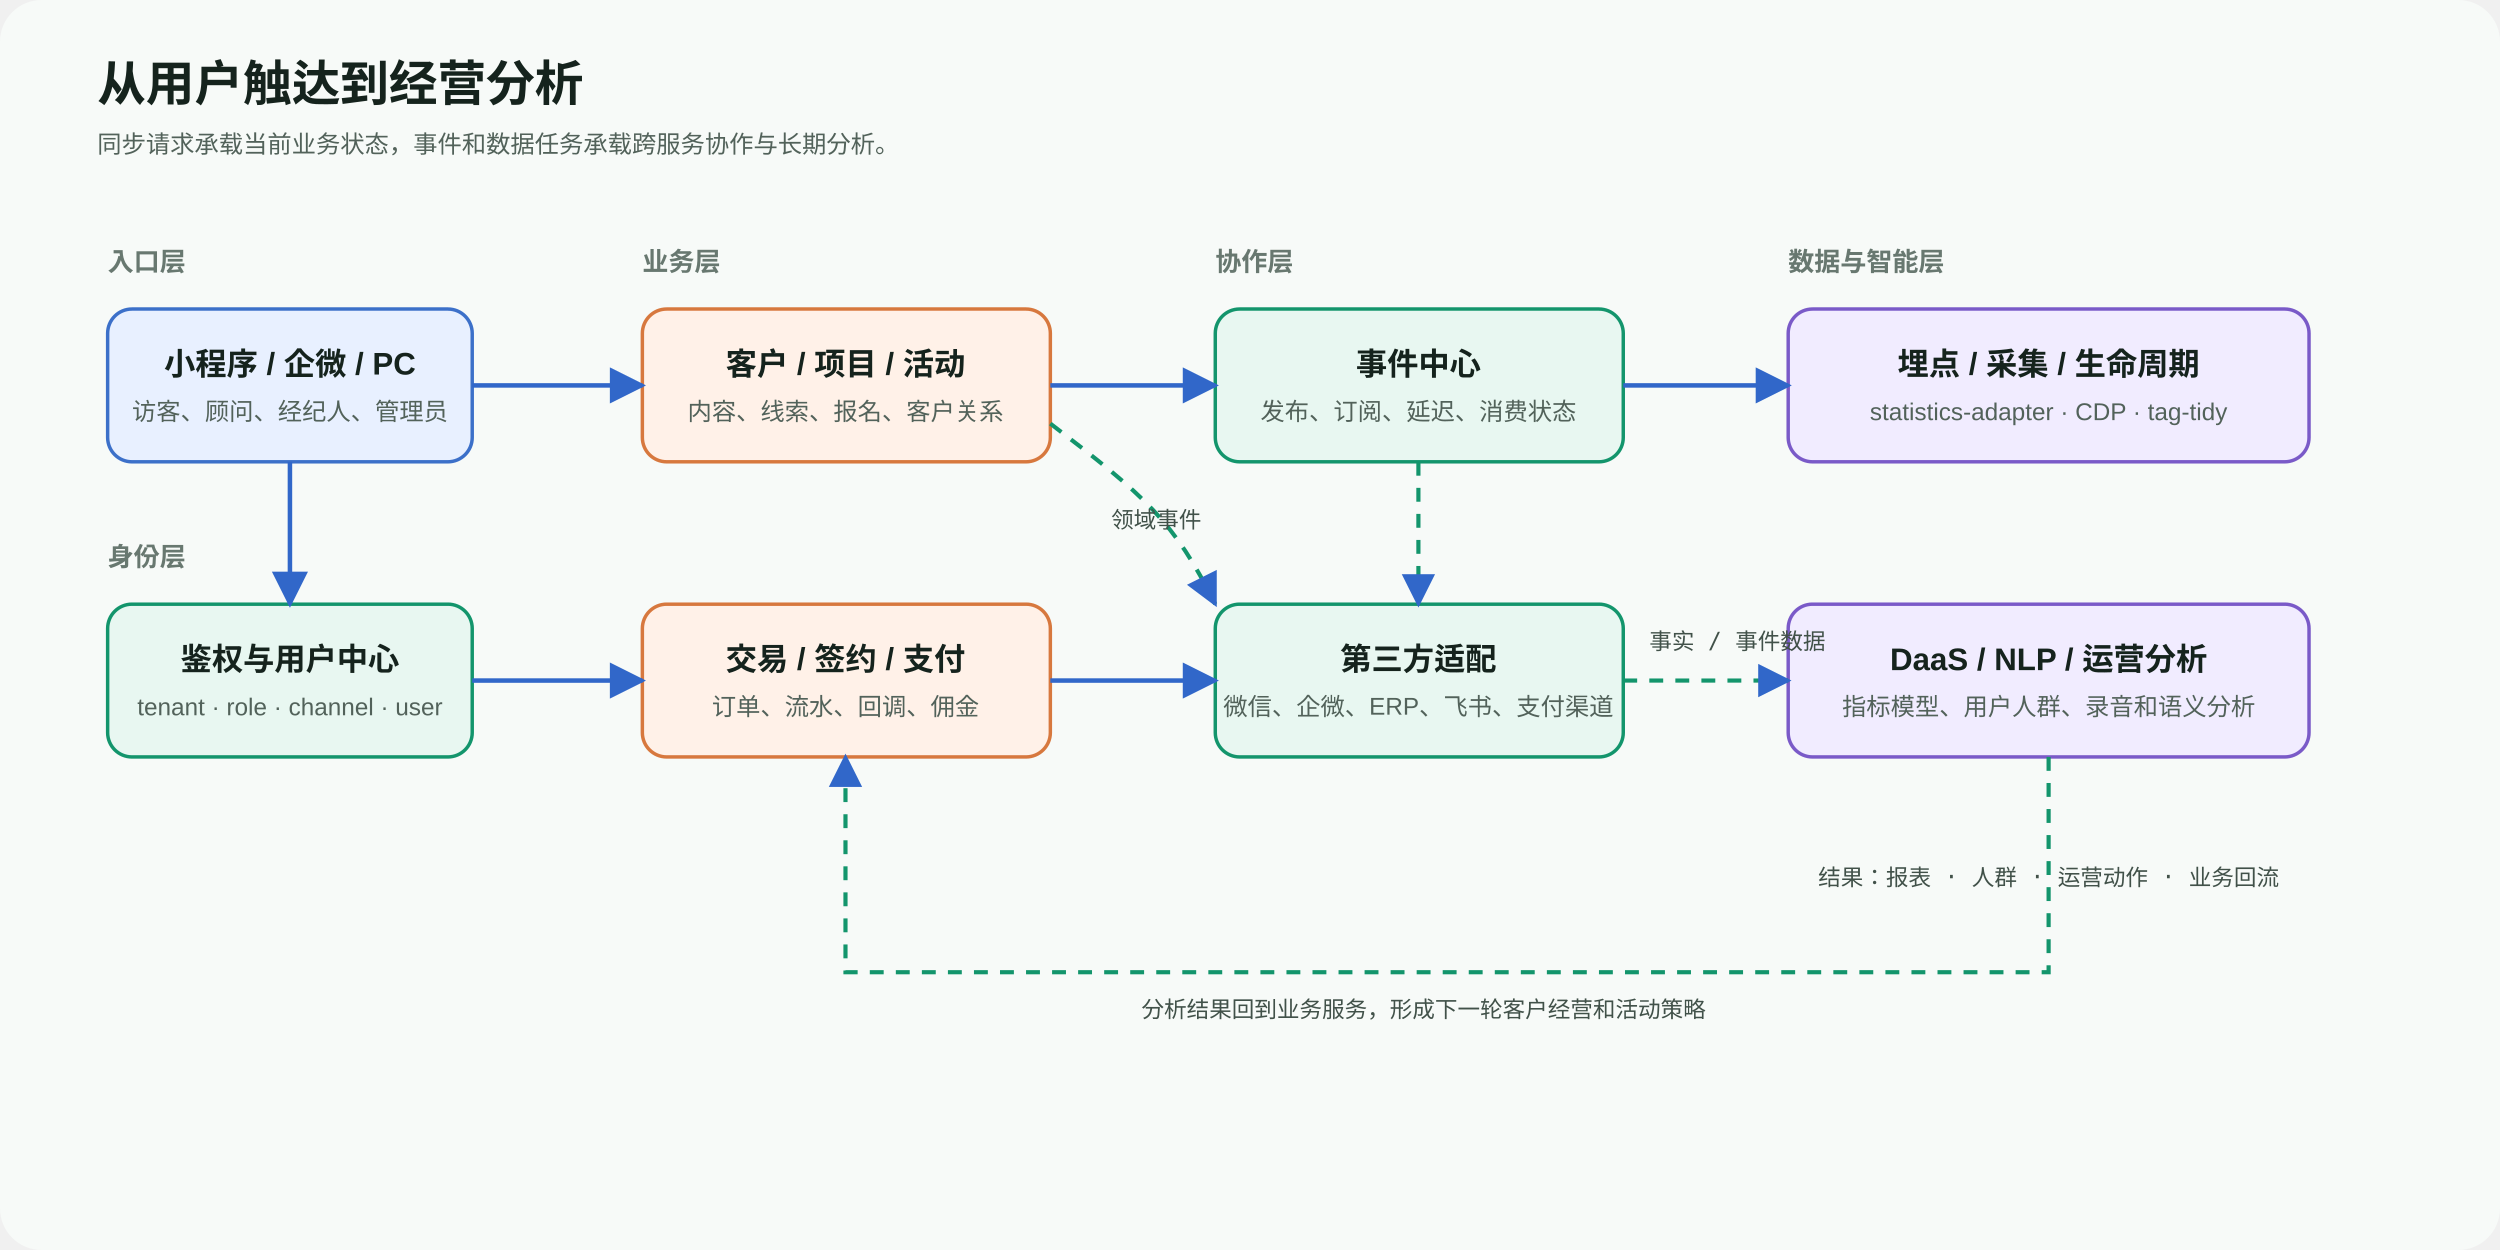
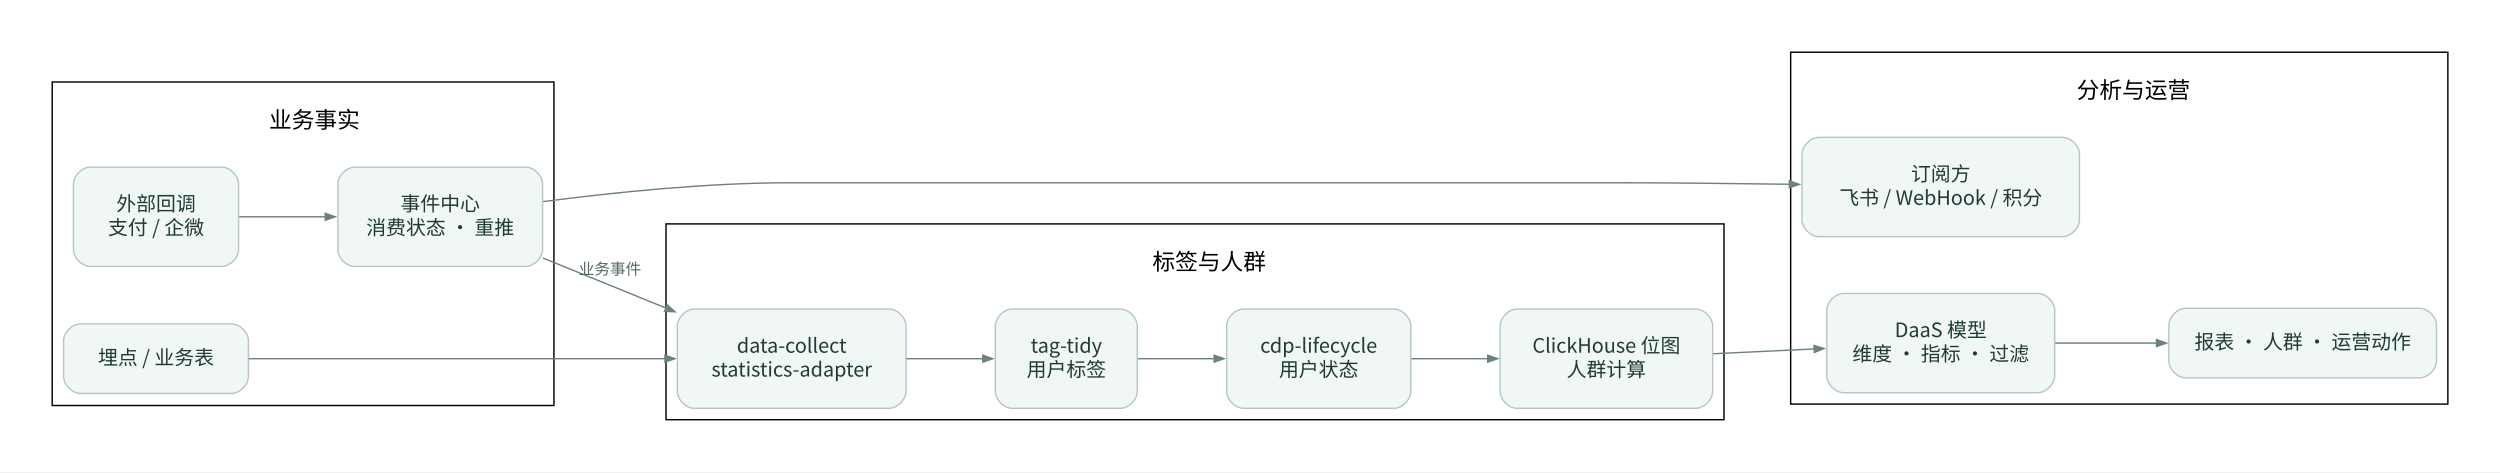
- <svg xmlns="http://www.w3.org/2000/svg" width="1440" height="720" viewBox="0 0 1440 720" role="img" aria-labelledby="title desc">
-   <defs>
-     <marker id="arrow" viewBox="0 0 10 10" refX="9" refY="5" markerWidth="8" markerHeight="8" orient="auto">
-       <path d="M0 0L10 5L0 10z" fill="#3167c9" />
-     </marker>
-     <style>
-       .bg{fill:#f7faf8}.box{fill:#fff;stroke:#ccd8d2;stroke-width:2}.blue{fill:#e8f0ff;stroke:#3c70c9;stroke-width:2}.green{fill:#e8f7f1;stroke:#13956c;stroke-width:2}.orange{fill:#fff1e8;stroke:#d7783e;stroke-width:2}.purple{fill:#f1ecff;stroke:#7a5ac8;stroke-width:2}.title{font:700 28px Arial,"PingFang SC","Microsoft YaHei",sans-serif;fill:#15231d}.head{font:700 18px Arial,"PingFang SC","Microsoft YaHei",sans-serif;fill:#15231d}.label{font:600 15px Arial,"PingFang SC","Microsoft YaHei",sans-serif;fill:#24332c}.small{font:14px Arial,"PingFang SC","Microsoft YaHei",sans-serif;fill:#52625a}.lane{font:700 15px Arial,"PingFang SC","Microsoft YaHei",sans-serif;fill:#687870}.line{stroke:#3167c9;stroke-width:2.6;fill:none;marker-end:url(#arrow)}.event{stroke:#13956c;stroke-width:2.4;stroke-dasharray:8 7;fill:none;marker-end:url(#arrow)}.note{font:13px Menlo,Consolas,monospace;fill:#415149}
-     </style>
-   </defs>
-   <rect class="bg" width="1440" height="720" rx="24" />
-   <text class="title" x="56" y="58">从用户触达到经营分析</text>
-   <text class="small" x="56" y="88">同步请求承载当前业务状态，事件和数据任务承载跨服务协作与长期分析。</text>
-   <text class="lane" x="62" y="156">入口层</text>
-   <rect class="blue" x="62" y="178" width="210" height="88" rx="14" />
-   <text class="head" x="167" y="216" text-anchor="middle">小程序 / 企微 / PC</text>
-   <text class="small" x="167" y="242" text-anchor="middle">访客、顾问、经纪人、管理员</text>
-   <text class="lane" x="62" y="326">身份层</text>
-   <rect class="green" x="62" y="348" width="210" height="88" rx="14" />
-   <text class="head" x="167" y="386" text-anchor="middle">鉴权与用户中心</text>
-   <text class="small" x="167" y="412" text-anchor="middle">tenant · role · channel · user</text>
-   <text class="lane" x="370" y="156">业务层</text>
-   <rect class="orange" x="370" y="178" width="235" height="88" rx="14" />
-   <text class="head" x="487" y="216" text-anchor="middle">客户 / 项目 / 活动</text>
-   <text class="small" x="487" y="242" text-anchor="middle">内容、线索、报名、客户关系</text>
-   <rect class="orange" x="370" y="348" width="235" height="88" rx="14" />
-   <text class="head" x="487" y="386" text-anchor="middle">交易 / 签约 / 支付</text>
-   <text class="small" x="487" y="412" text-anchor="middle">订单、流水、回调、佣金</text>
-   <text class="lane" x="700" y="156">协作层</text>
-   <rect class="green" x="700" y="178" width="235" height="88" rx="14" />
-   <text class="head" x="817" y="216" text-anchor="middle">事件中心</text>
-   <text class="small" x="817" y="242" text-anchor="middle">发布、订阅、延迟、消费状态</text>
-   <rect class="green" x="700" y="348" width="235" height="88" rx="14" />
-   <text class="head" x="817" y="386" text-anchor="middle">第三方适配</text>
-   <text class="small" x="817" y="412" text-anchor="middle">微信、企微、ERP、飞书、支付渠道</text>
-   <text class="lane" x="1030" y="156">数据与智能层</text>
-   <rect class="purple" x="1030" y="178" width="300" height="88" rx="14" />
-   <text class="head" x="1180" y="216" text-anchor="middle">埋点 / 采集 / 生命周期</text>
-   <text class="small" x="1180" y="242" text-anchor="middle">statistics-adapter · CDP · tag-tidy</text>
-   <rect class="purple" x="1030" y="348" width="300" height="88" rx="14" />
-   <text class="head" x="1180" y="386" text-anchor="middle">DaaS / NLP / 运营分析</text>
-   <text class="small" x="1180" y="412" text-anchor="middle">指标模型、用户人群、录音和语义分析</text>
-   <path class="line" d="M272 222H370" />
-   <path class="line" d="M167 266V348" />
-   <path class="line" d="M272 392H370" />
-   <path class="line" d="M605 222H700" />
-   <path class="line" d="M605 392H700" />
-   <path class="line" d="M935 222H1030" />
-   <path class="event" d="M605 244C660 286 676 300 700 348" />
-   <path class="event" d="M935 392H1030" />
-   <path class="event" d="M817 266V348" />
-   <text class="note" x="640" y="304">领域事件</text>
-   <text class="note" x="950" y="374">事实 / 事件数据</text>
-   <text class="note" x="1180" y="510" text-anchor="middle">结果：报表 · 人群 · 运营动作 · 业务回流</text>
-   <path class="event" d="M1180 436V560H487V436" />
-   <text class="note" x="820" y="586" text-anchor="middle">分析结果回到业务服务，形成下一轮客户经营和活动策略</text>
+ <svg xmlns="http://www.w3.org/2000/svg" width="1762pt" height="333pt" viewBox="0.00 0.00 1762.00 333.00">
+   <g id="graph0" class="graph" transform="scale(1 1) rotate(0) translate(28.8 303.8)">
+     <polygon fill="#ffffff" stroke="none" points="-28.8,28.8 -28.8,-303.8 1733.25,-303.8 1733.25,28.8 -28.8,28.8" />
+     <g id="clust1" class="cluster">
+       <polygon fill="#ffffff" stroke="black" points="8,-18 8,-246 361.61,-246 361.61,-18 8,-18" />
+       <text xml:space="preserve" text-anchor="start" x="160.8" y="-213.6" font-family="PingFang SC,Noto Sans CJK SC,Microsoft YaHei,sans-serif" font-size="16.00">业务事实</text>
+     </g>
+     <g id="clust2" class="cluster">
+       <polygon fill="#ffffff" stroke="black" points="440.61,-8 440.61,-146 1186.26,-146 1186.26,-8 440.61,-8" />
+       <text xml:space="preserve" text-anchor="start" x="783.43" y="-113.6" font-family="PingFang SC,Noto Sans CJK SC,Microsoft YaHei,sans-serif" font-size="16.00">标签与人群</text>
+     </g>
+     <g id="clust3" class="cluster">
+       <polygon fill="#ffffff" stroke="black" points="1233.26,-19 1233.26,-267 1696.45,-267 1696.45,-19 1233.26,-19" />
+       <text xml:space="preserve" text-anchor="start" x="1434.85" y="-234.6" font-family="PingFang SC,Noto Sans CJK SC,Microsoft YaHei,sans-serif" font-size="16.00">分析与运营</text>
+     </g>
+     <g id="node1" class="node">
+       <path fill="#f1f7f4" stroke="#b5c8be" d="M134.32,-75.52C134.32,-75.52 28,-75.52 28,-75.52 22,-75.52 16,-69.52 16,-63.52 16,-63.52 16,-38.48 16,-38.48 16,-32.48 22,-26.48 28,-26.48 28,-26.48 134.32,-26.48 134.32,-26.48 140.32,-26.48 146.32,-32.48 146.32,-38.48 146.32,-38.48 146.32,-63.52 146.32,-63.52 146.32,-69.52 140.32,-75.52 134.32,-75.52" />
+       <text xml:space="preserve" text-anchor="middle" x="81.16" y="-46.8" font-family="PingFang SC,Noto Sans CJK SC,Microsoft YaHei,sans-serif" font-size="14.00" fill="#203c31">埋点 / 业务表</text>
+     </g>
+     <g id="node4" class="node">
+       <path fill="#f1f7f4" stroke="#b5c8be" d="M597.74,-85.99C597.74,-85.99 460.61,-85.99 460.61,-85.99 454.61,-85.99 448.61,-79.99 448.61,-73.99 448.61,-73.99 448.61,-28.01 448.61,-28.01 448.61,-22.01 454.61,-16.01 460.61,-16.01 460.61,-16.01 597.74,-16.01 597.74,-16.01 603.74,-16.01 609.74,-22.01 609.74,-28.01 609.74,-28.01 609.74,-73.99 609.74,-73.99 609.74,-79.99 603.74,-85.99 597.74,-85.99" />
+       <text xml:space="preserve" text-anchor="middle" x="529.18" y="-55.2" font-family="PingFang SC,Noto Sans CJK SC,Microsoft YaHei,sans-serif" font-size="14.00" fill="#203c31">data-collect</text>
+       <text xml:space="preserve" text-anchor="middle" x="529.18" y="-38.4" font-family="PingFang SC,Noto Sans CJK SC,Microsoft YaHei,sans-serif" font-size="14.00" fill="#203c31">statistics-adapter</text>
+     </g>
+     <g id="edge1" class="edge">
+       <path fill="none" stroke="#6c8379" d="M146.54,-51C223.7,-51 353.39,-51 439.87,-51" />
+       <polygon fill="#6c8379" stroke="#6c8379" points="439.85,-53.45 446.85,-51 439.85,-48.55 439.85,-53.45" />
+     </g>
+     <g id="node2" class="node">
+       <path fill="#f1f7f4" stroke="#b5c8be" d="M127.34,-185.99C127.34,-185.99 34.98,-185.99 34.98,-185.99 28.98,-185.99 22.98,-179.99 22.98,-173.99 22.98,-173.99 22.98,-128.01 22.98,-128.01 22.98,-122.01 28.98,-116.01 34.98,-116.01 34.98,-116.01 127.34,-116.01 127.34,-116.01 133.34,-116.01 139.34,-122.01 139.34,-128.01 139.34,-128.01 139.34,-173.99 139.34,-173.99 139.34,-179.99 133.34,-185.99 127.34,-185.99" />
+       <text xml:space="preserve" text-anchor="middle" x="81.16" y="-155.2" font-family="PingFang SC,Noto Sans CJK SC,Microsoft YaHei,sans-serif" font-size="14.00" fill="#203c31">外部回调</text>
+       <text xml:space="preserve" text-anchor="middle" x="81.16" y="-138.4" font-family="PingFang SC,Noto Sans CJK SC,Microsoft YaHei,sans-serif" font-size="14.00" fill="#203c31">支付 / 企微</text>
+     </g>
+     <g id="node3" class="node">
+       <path fill="#f1f7f4" stroke="#b5c8be" d="M341.61,-185.99C341.61,-185.99 221.32,-185.99 221.32,-185.99 215.32,-185.99 209.32,-179.99 209.32,-173.99 209.32,-173.99 209.32,-128.01 209.32,-128.01 209.32,-122.01 215.32,-116.01 221.32,-116.01 221.32,-116.01 341.61,-116.01 341.61,-116.01 347.61,-116.01 353.61,-122.01 353.61,-128.01 353.61,-128.01 353.61,-173.99 353.61,-173.99 353.61,-179.99 347.61,-185.99 341.61,-185.99" />
+       <text xml:space="preserve" text-anchor="middle" x="281.46" y="-155.2" font-family="PingFang SC,Noto Sans CJK SC,Microsoft YaHei,sans-serif" font-size="14.00" fill="#203c31">事件中心</text>
+       <text xml:space="preserve" text-anchor="middle" x="281.46" y="-138.4" font-family="PingFang SC,Noto Sans CJK SC,Microsoft YaHei,sans-serif" font-size="14.00" fill="#203c31">消费状态 · 重推</text>
+     </g>
+     <g id="edge7" class="edge">
+       <path fill="none" stroke="#6c8379" d="M139.78,-151C158.78,-151 180.26,-151 200.61,-151" />
+       <polygon fill="#6c8379" stroke="#6c8379" points="200.43,-153.45 207.43,-151 200.43,-148.55 200.43,-153.45" />
+     </g>
+     <g id="edge9" class="edge">
+       <path fill="none" stroke="#6c8379" d="M353.86,-121.94C381.05,-110.88 412.34,-98.14 440.83,-86.55" />
+       <polygon fill="#6c8379" stroke="#6c8379" points="441.44,-88.94 447,-84.04 439.59,-84.41 441.44,-88.94" />
+       <text xml:space="preserve" text-anchor="middle" x="401.11" y="-110.29" font-family="PingFang SC,Noto Sans CJK SC,Microsoft YaHei,sans-serif" font-size="11.00" fill="#53685f">业务事件</text>
+     </g>
+     <g id="node10" class="node">
+       <path fill="#f1f7f4" stroke="#b5c8be" d="M1424.81,-206.99C1424.81,-206.99 1253.26,-206.99 1253.26,-206.99 1247.26,-206.99 1241.26,-200.99 1241.26,-194.99 1241.26,-194.99 1241.26,-149.01 1241.26,-149.01 1241.26,-143.01 1247.26,-137.01 1253.26,-137.01 1253.26,-137.01 1424.81,-137.01 1424.81,-137.01 1430.81,-137.01 1436.81,-143.01 1436.81,-149.01 1436.81,-149.01 1436.81,-194.99 1436.81,-194.99 1436.81,-200.99 1430.81,-206.99 1424.81,-206.99" />
+       <text xml:space="preserve" text-anchor="middle" x="1339.03" y="-176.2" font-family="PingFang SC,Noto Sans CJK SC,Microsoft YaHei,sans-serif" font-size="14.00" fill="#203c31">订阅方</text>
+       <text xml:space="preserve" text-anchor="middle" x="1339.03" y="-159.4" font-family="PingFang SC,Noto Sans CJK SC,Microsoft YaHei,sans-serif" font-size="14.00" fill="#203c31">飞书 / WebHook / 积分</text>
+     </g>
+     <g id="edge8" class="edge">
+       <path fill="none" stroke="#6c8379" d="M354.05,-161.7C402.97,-168.1 469.35,-175 528.18,-175 528.18,-175 528.18,-175 1104.38,-175 1146.23,-175 1192.29,-174.51 1232.38,-173.93" />
+       <polygon fill="#6c8379" stroke="#6c8379" points="1232.36,-176.38 1239.32,-173.83 1232.29,-171.48 1232.36,-176.38" />
+     </g>
+     <g id="node5" class="node">
+       <path fill="#f1f7f4" stroke="#b5c8be" d="M760.75,-85.99C760.75,-85.99 684.74,-85.99 684.74,-85.99 678.74,-85.99 672.74,-79.99 672.74,-73.99 672.74,-73.99 672.74,-28.01 672.74,-28.01 672.74,-22.01 678.74,-16.01 684.74,-16.01 684.74,-16.01 760.75,-16.01 760.75,-16.01 766.75,-16.01 772.75,-22.01 772.75,-28.01 772.75,-28.01 772.75,-73.99 772.75,-73.99 772.75,-79.99 766.75,-85.99 760.75,-85.99" />
+       <text xml:space="preserve" text-anchor="middle" x="722.75" y="-55.2" font-family="PingFang SC,Noto Sans CJK SC,Microsoft YaHei,sans-serif" font-size="14.00" fill="#203c31">tag-tidy</text>
+       <text xml:space="preserve" text-anchor="middle" x="722.75" y="-38.4" font-family="PingFang SC,Noto Sans CJK SC,Microsoft YaHei,sans-serif" font-size="14.00" fill="#203c31">用户标签</text>
+     </g>
+     <g id="edge2" class="edge">
+       <path fill="none" stroke="#6c8379" d="M610.03,-51C628.21,-51 647.17,-51 664.2,-51" />
+       <polygon fill="#6c8379" stroke="#6c8379" points="663.88,-53.45 670.88,-51 663.88,-48.55 663.88,-53.45" />
+     </g>
+     <g id="node6" class="node">
+       <path fill="#f1f7f4" stroke="#b5c8be" d="M953.5,-85.99C953.5,-85.99 847.75,-85.99 847.75,-85.99 841.75,-85.99 835.75,-79.99 835.75,-73.99 835.75,-73.99 835.75,-28.01 835.75,-28.01 835.75,-22.01 841.75,-16.01 847.75,-16.01 847.75,-16.01 953.5,-16.01 953.5,-16.01 959.5,-16.01 965.5,-22.01 965.5,-28.01 965.5,-28.01 965.5,-73.99 965.5,-73.99 965.5,-79.99 959.5,-85.99 953.5,-85.99" />
+       <text xml:space="preserve" text-anchor="middle" x="900.62" y="-55.2" font-family="PingFang SC,Noto Sans CJK SC,Microsoft YaHei,sans-serif" font-size="14.00" fill="#203c31">cdp-lifecycle</text>
+       <text xml:space="preserve" text-anchor="middle" x="900.62" y="-38.4" font-family="PingFang SC,Noto Sans CJK SC,Microsoft YaHei,sans-serif" font-size="14.00" fill="#203c31">用户状态</text>
+     </g>
+     <g id="edge3" class="edge">
+       <path fill="none" stroke="#6c8379" d="M773.21,-51C789.95,-51 809.01,-51 827.16,-51" />
+       <polygon fill="#6c8379" stroke="#6c8379" points="826.91,-53.45 833.91,-51 826.91,-48.55 826.91,-53.45" />
+     </g>
+     <g id="node7" class="node">
+       <path fill="#f1f7f4" stroke="#b5c8be" d="M1166.26,-85.99C1166.26,-85.99 1040.5,-85.99 1040.5,-85.99 1034.5,-85.99 1028.5,-79.99 1028.5,-73.99 1028.5,-73.99 1028.5,-28.01 1028.5,-28.01 1028.5,-22.01 1034.5,-16.01 1040.5,-16.01 1040.5,-16.01 1166.26,-16.01 1166.26,-16.01 1172.26,-16.01 1178.26,-22.01 1178.26,-28.01 1178.26,-28.01 1178.26,-73.99 1178.26,-73.99 1178.26,-79.99 1172.26,-85.99 1166.26,-85.99" />
+       <text xml:space="preserve" text-anchor="middle" x="1103.38" y="-55.2" font-family="PingFang SC,Noto Sans CJK SC,Microsoft YaHei,sans-serif" font-size="14.00" fill="#203c31">ClickHouse 位图</text>
+       <text xml:space="preserve" text-anchor="middle" x="1103.38" y="-38.4" font-family="PingFang SC,Noto Sans CJK SC,Microsoft YaHei,sans-serif" font-size="14.00" fill="#203c31">人群计算</text>
+     </g>
+     <g id="edge4" class="edge">
+       <path fill="none" stroke="#6c8379" d="M965.97,-51C983.18,-51 1002.01,-51 1020.04,-51" />
+       <polygon fill="#6c8379" stroke="#6c8379" points="1019.75,-53.45 1026.75,-51 1019.75,-48.55 1019.75,-53.45" />
+     </g>
+     <g id="node8" class="node">
+       <path fill="#f1f7f4" stroke="#b5c8be" d="M1407.35,-96.99C1407.35,-96.99 1270.72,-96.99 1270.72,-96.99 1264.72,-96.99 1258.72,-90.99 1258.72,-84.99 1258.72,-84.99 1258.72,-39.01 1258.72,-39.01 1258.72,-33.01 1264.72,-27.01 1270.72,-27.01 1270.72,-27.01 1407.35,-27.01 1407.35,-27.01 1413.35,-27.01 1419.35,-33.01 1419.35,-39.01 1419.35,-39.01 1419.35,-84.99 1419.35,-84.99 1419.35,-90.99 1413.35,-96.99 1407.35,-96.99" />
+       <text xml:space="preserve" text-anchor="middle" x="1339.03" y="-66.2" font-family="PingFang SC,Noto Sans CJK SC,Microsoft YaHei,sans-serif" font-size="14.00" fill="#203c31">DaaS 模型</text>
+       <text xml:space="preserve" text-anchor="middle" x="1339.03" y="-49.4" font-family="PingFang SC,Noto Sans CJK SC,Microsoft YaHei,sans-serif" font-size="14.00" fill="#203c31">维度 · 指标 · 过滤</text>
+     </g>
+     <g id="edge5" class="edge">
+       <path fill="none" stroke="#6c8379" d="M1178.63,-54.5C1201.34,-55.56 1226.54,-56.75 1250.07,-57.86" />
+       <polygon fill="#6c8379" stroke="#6c8379" points="1249.7,-60.29 1256.8,-58.18 1249.93,-55.4 1249.7,-60.29" />
+     </g>
+     <g id="node9" class="node">
+       <path fill="#f1f7f4" stroke="#b5c8be" d="M1676.45,-86.52C1676.45,-86.52 1511.81,-86.52 1511.81,-86.52 1505.81,-86.52 1499.81,-80.52 1499.81,-74.52 1499.81,-74.52 1499.81,-49.48 1499.81,-49.48 1499.81,-43.48 1505.81,-37.48 1511.81,-37.48 1511.81,-37.48 1676.45,-37.48 1676.45,-37.48 1682.45,-37.48 1688.45,-43.48 1688.45,-49.48 1688.45,-49.48 1688.45,-74.52 1688.45,-74.52 1688.45,-80.52 1682.45,-86.52 1676.45,-86.52" />
+       <text xml:space="preserve" text-anchor="middle" x="1594.13" y="-57.8" font-family="PingFang SC,Noto Sans CJK SC,Microsoft YaHei,sans-serif" font-size="14.00" fill="#203c31">报表 · 人群 · 运营动作</text>
+     </g>
+     <g id="edge6" class="edge">
+       <path fill="none" stroke="#6c8379" d="M1419.77,-62C1442.45,-62 1467.47,-62 1491.27,-62" />
+       <polygon fill="#6c8379" stroke="#6c8379" points="1491.12,-64.45 1498.12,-62 1491.12,-59.55 1491.12,-64.45" />
+     </g>
+   </g>
</svg>
